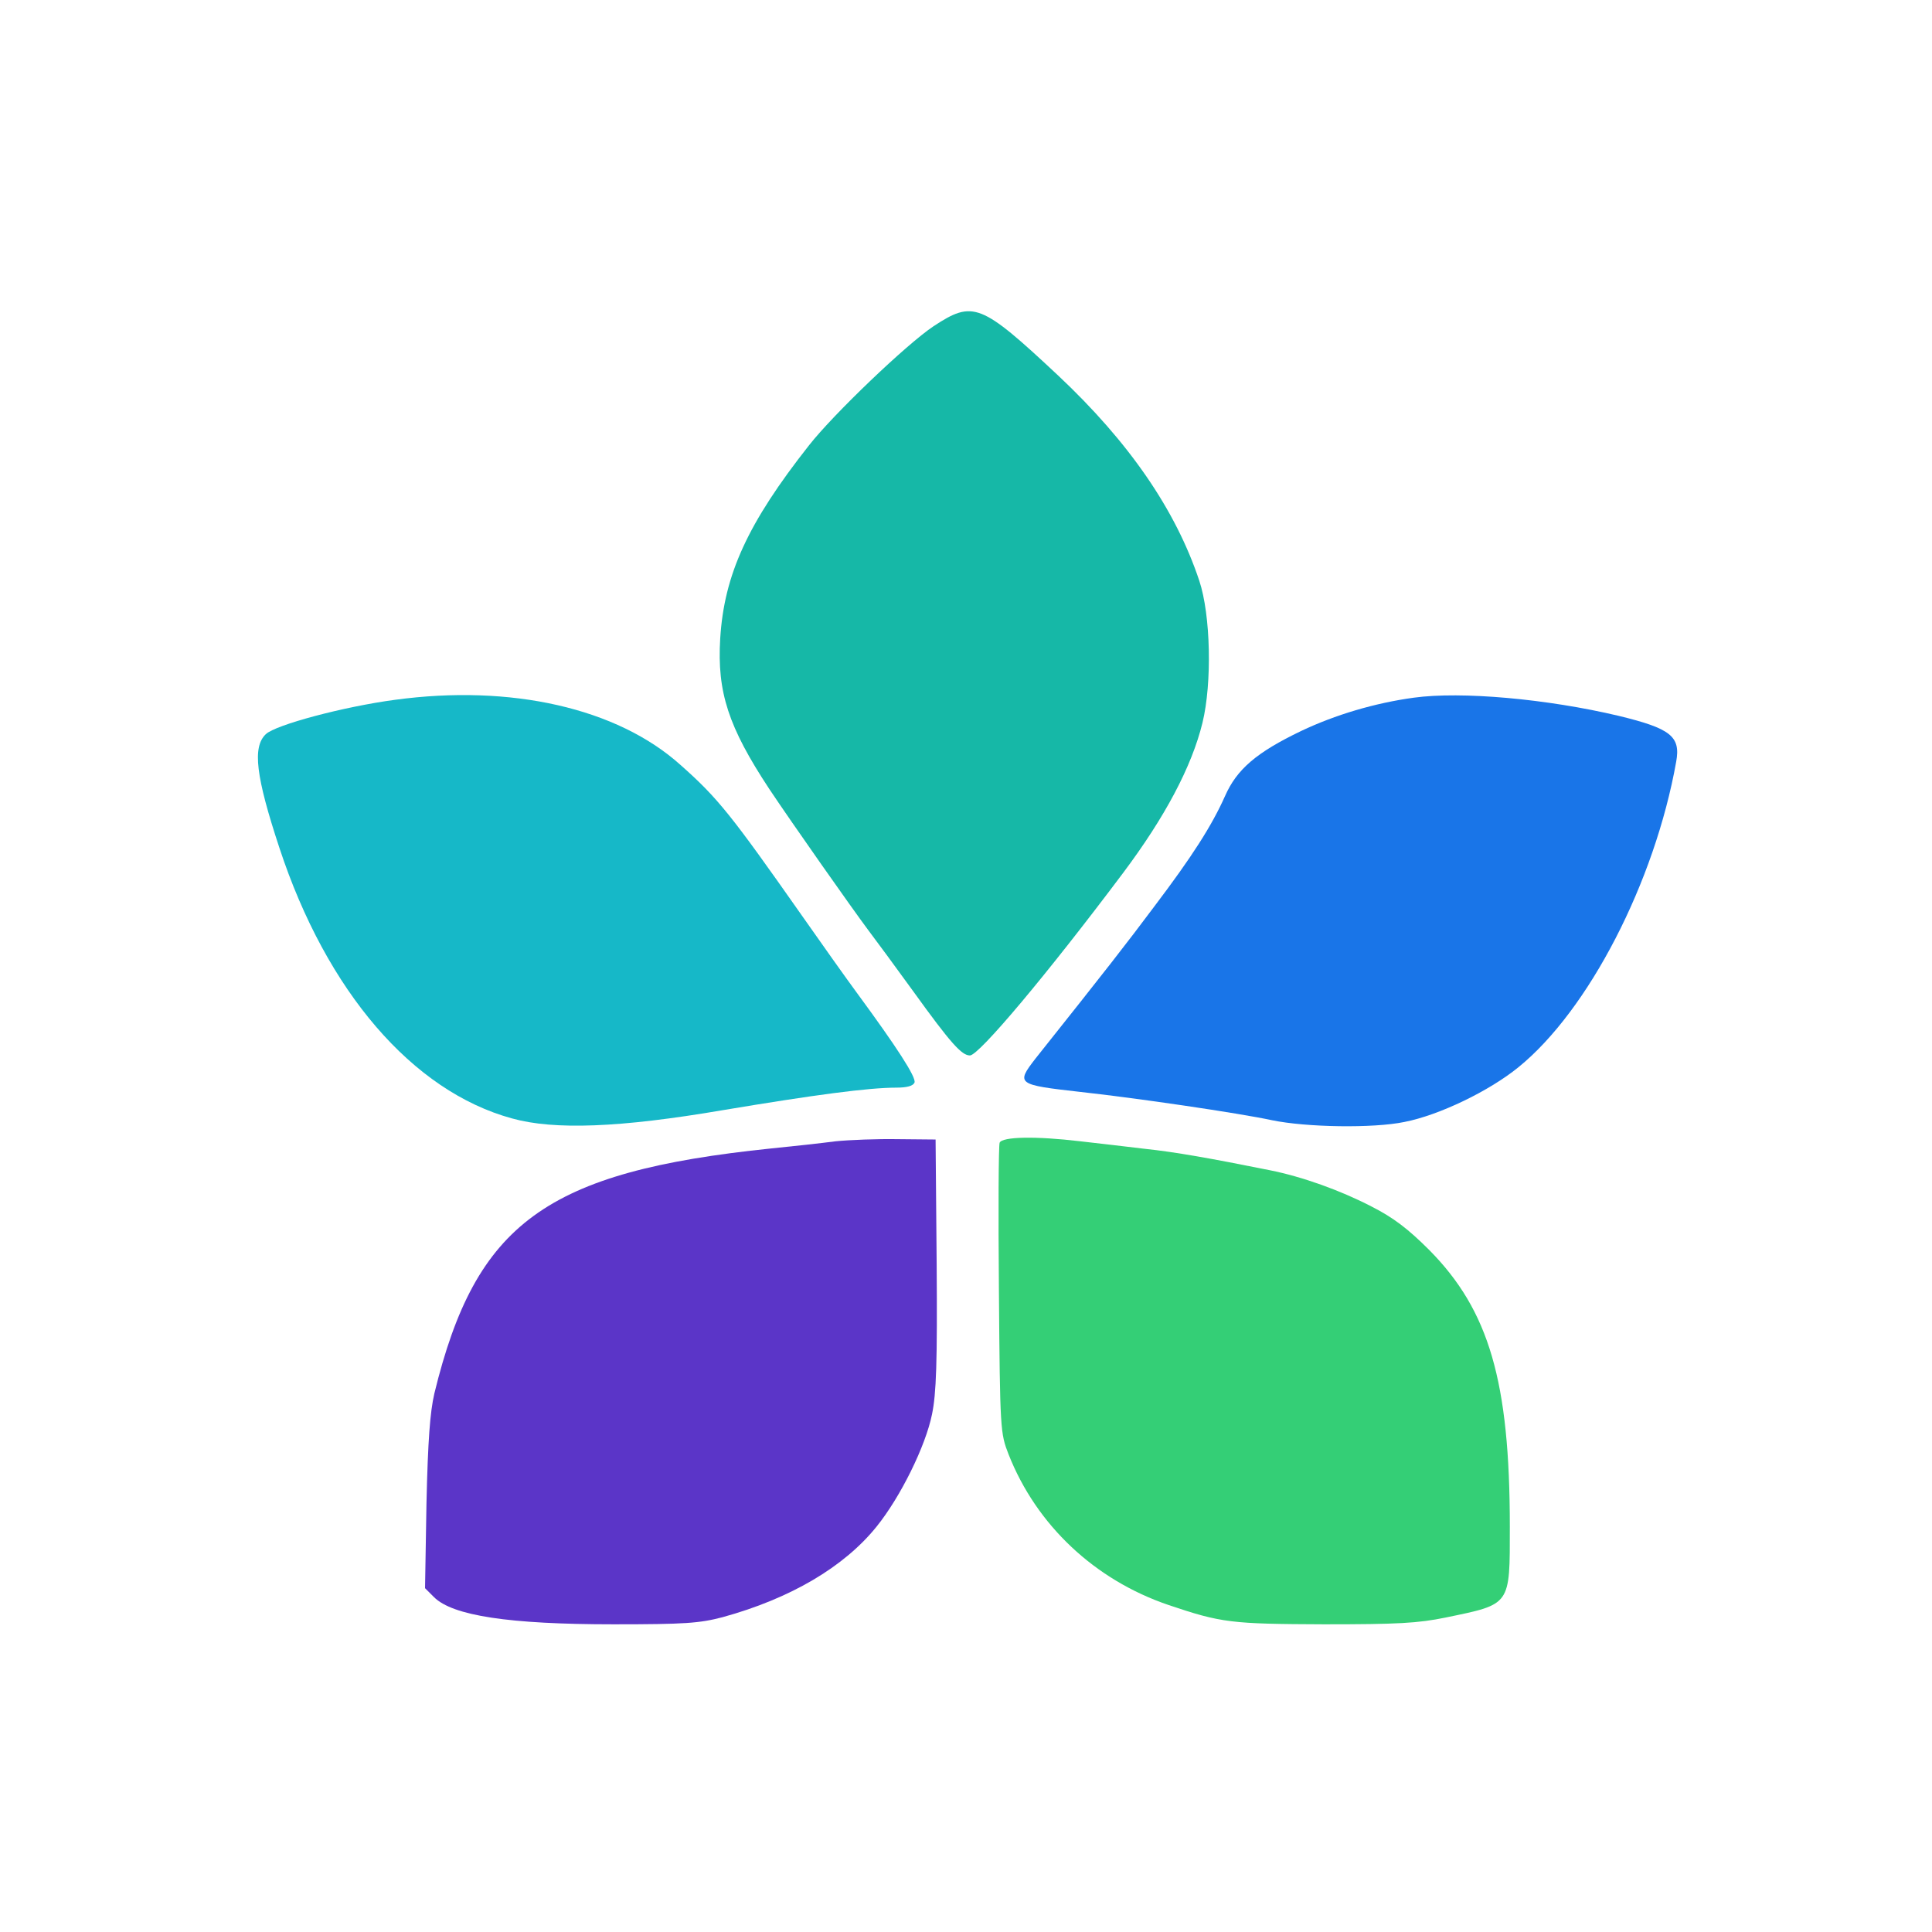
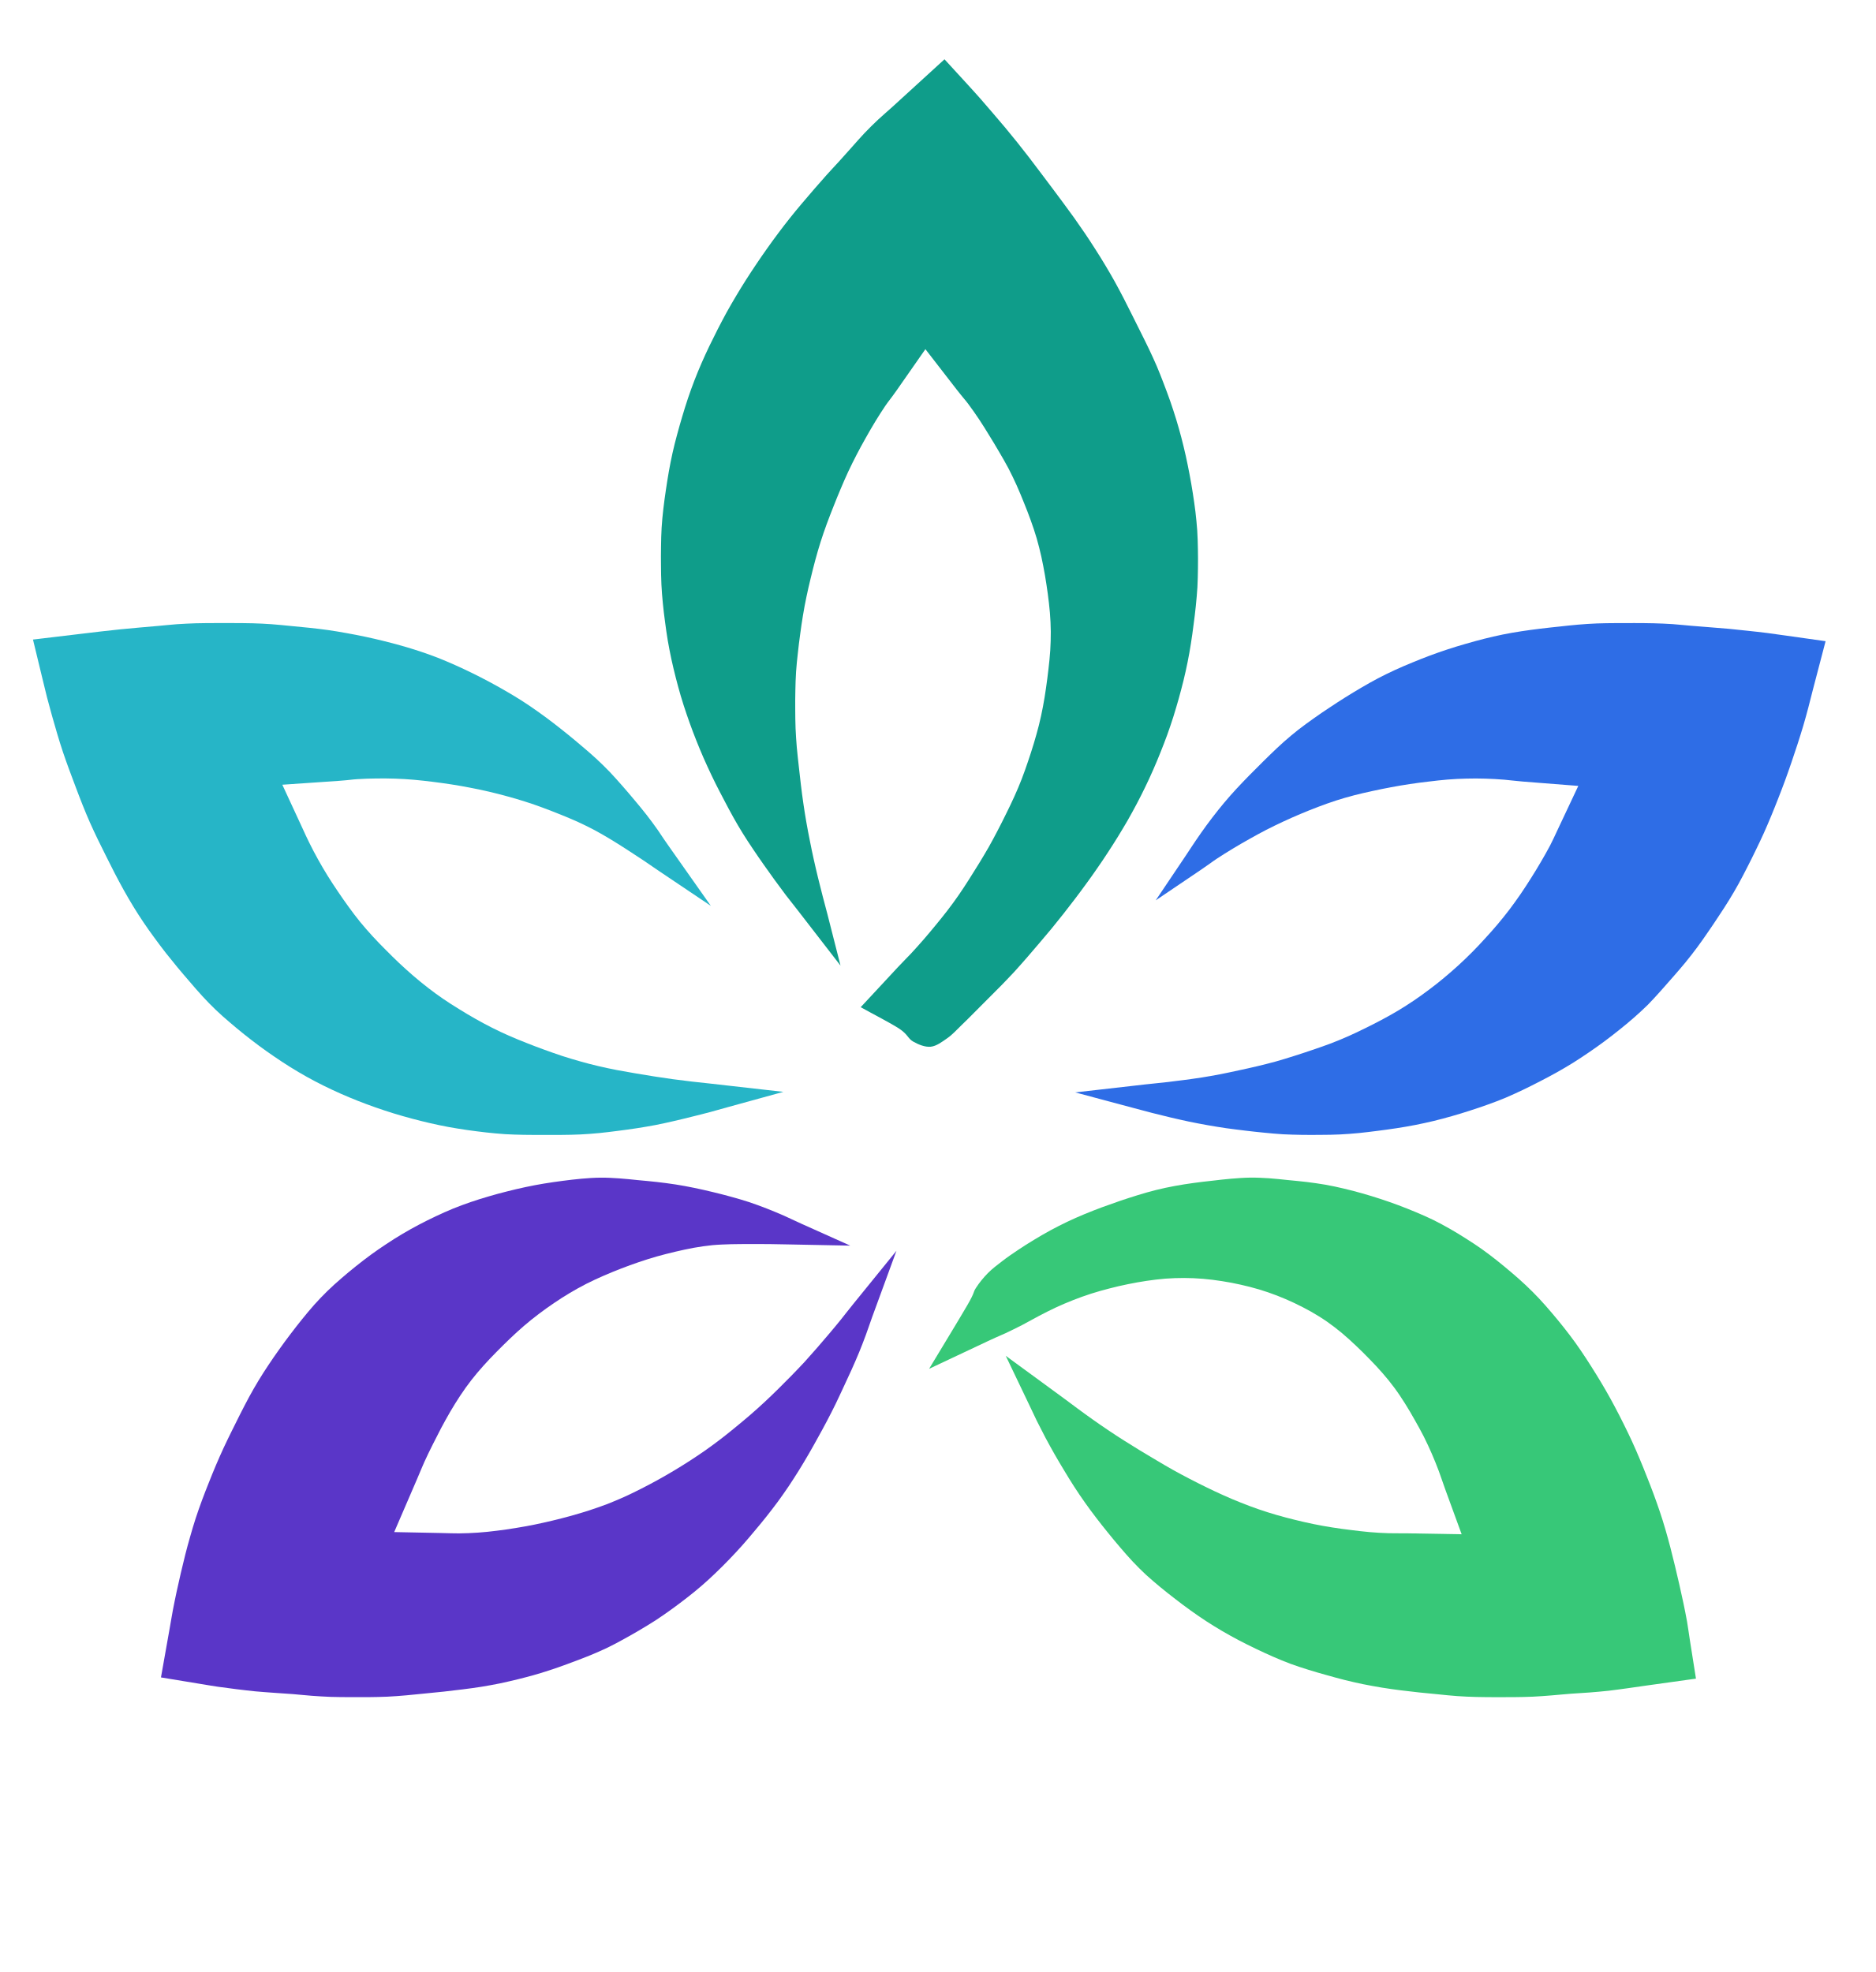
- <svg xmlns="http://www.w3.org/2000/svg" viewBox="242 110 540 540" width="1024" height="1024" role="img" aria-label="Baslm">
-   <g transform="translate(0,1024) scale(0.1,-0.1)" stroke="none">
-     <path fill="#16B8A7" d="M5029 8228 c-75 -50 -280 -246 -348 -333 -171 -217 -237 -361 -248 -540 -9 -150 23 -247 137 -420 64 -96 230 -332 277 -395 19 -25 75 -101 125 -170 106 -147 136 -180 159 -180 25 0 215 226 428 510 117 156 192 297 222 420 27 111 23 301 -9 397 -66 198 -196 387 -395 574 -216 202 -237 210 -348 137z" />
-     <path fill="#5B35C8" d="M4755 5950 c-38 -5 -119 -14 -180 -20 -629 -65 -825 -208 -941 -685 -12 -52 -18 -131 -22 -307 l-4 -237 25 -25 c52 -52 210 -76 502 -76 200 0 240 3 305 20 189 52 339 140 430 253 67 83 137 225 155 314 12 58 15 144 13 420 l-3 348 -105 1 c-58 1 -136 -2 -175 -6z" />
-     <path fill="#34CF76" d="M5214 5946 c-3 -8 -4 -193 -2 -413 3 -391 4 -399 27 -458 78 -198 241 -351 447 -421 148 -50 175 -53 435 -54 206 0 262 3 340 19 183 38 179 32 179 254 0 406 -58 604 -225 773 -60 60 -101 91 -162 122 -87 45 -193 83 -283 101 -169 34 -265 51 -350 60 -52 6 -133 16 -180 21 -126 15 -219 13 -226 -4z" />
-     <path fill="#16B8C8" d="M3524 7184 c-143 -19 -334 -70 -361 -96 -38 -36 -28 -118 38 -318 132 -401 372 -680 650 -756 118 -33 302 -26 589 23 257 43 408 63 485 63 31 0 47 5 51 14 6 14 -50 100 -161 251 -28 38 -97 135 -153 215 -198 282 -235 329 -340 422 -177 159 -474 226 -798 182z" />
-     <path fill="#1975E8" d="M6372 7190 c-110 -15 -220 -48 -315 -93 -125 -60 -180 -107 -213 -182 -37 -83 -92 -169 -198 -309 -77 -103 -133 -175 -332 -425 -55 -71 -51 -73 126 -93 156 -17 442 -59 535 -79 96 -20 283 -23 370 -5 98 19 238 87 319 153 196 159 381 517 441 854 13 71 -16 93 -160 128 -202 48 -441 69 -573 51z" />
-   </g>
+ <svg xmlns="http://www.w3.org/2000/svg" viewBox="0 0 447 470" width="447" height="470">
+   <path d="M 205.11,240.05 C 208.05,236.88 211.94,232.68 213.93,230.56 C 215.92,228.43 216.04,228.41 217.06,227.31 C 218.08,226.21 219.08,225.09 220.07,223.96 C 221.05,222.83 222.02,221.67 222.97,220.51 C 223.92,219.35 224.87,218.19 225.78,217.00 C 226.70,215.80 227.59,214.59 228.44,213.36 C 229.30,212.13 230.11,210.86 230.92,209.60 C 231.73,208.33 232.53,207.06 233.31,205.78 C 234.09,204.49 234.87,203.21 235.61,201.91 C 236.35,200.60 237.06,199.27 237.75,197.94 C 238.45,196.61 239.12,195.27 239.78,193.92 C 240.44,192.57 241.11,191.22 241.72,189.85 C 242.34,188.48 242.93,187.10 243.47,185.70 C 244.01,184.30 244.51,182.88 244.99,181.46 C 245.47,180.04 245.94,178.61 246.37,177.17 C 246.80,175.73 247.21,174.29 247.58,172.83 C 247.94,171.38 248.26,169.91 248.54,168.43 C 248.82,166.96 249.06,165.47 249.27,163.99 C 249.49,162.50 249.68,161.01 249.85,159.52 C 250.02,158.03 250.19,156.53 250.28,155.03 C 250.37,153.54 250.42,152.03 250.41,150.53 C 250.40,149.03 250.32,147.53 250.20,146.03 C 250.08,144.54 249.89,143.05 249.70,141.56 C 249.50,140.07 249.27,138.58 249.02,137.10 C 248.76,135.62 248.48,134.15 248.16,132.68 C 247.83,131.22 247.47,129.76 247.05,128.31 C 246.63,126.87 246.15,125.45 245.64,124.04 C 245.14,122.62 244.58,121.23 244.02,119.83 C 243.46,118.44 242.90,117.05 242.28,115.68 C 241.66,114.31 241.01,112.95 240.32,111.62 C 239.62,110.30 238.86,109.00 238.10,107.70 C 237.35,106.40 236.57,105.12 235.78,103.84 C 235.00,102.56 234.21,101.28 233.38,100.03 C 232.54,98.78 231.69,97.54 230.79,96.34 C 229.89,95.14 229.68,95.02 227.97,92.83 C 226.26,90.64 223.01,86.42 220.53,83.22 C 218.24,86.51 215.23,90.84 213.64,93.09 C 212.05,95.34 211.83,95.48 210.98,96.72 C 210.14,97.96 209.34,99.23 208.55,100.52 C 207.77,101.80 207.03,103.10 206.29,104.41 C 205.55,105.72 204.83,107.03 204.14,108.37 C 203.45,109.70 202.78,111.05 202.14,112.41 C 201.51,113.77 200.91,115.15 200.33,116.53 C 199.74,117.91 199.18,119.31 198.63,120.70 C 198.08,122.10 197.52,123.50 197.01,124.91 C 196.50,126.32 196.00,127.74 195.55,129.17 C 195.09,130.60 194.69,132.05 194.29,133.49 C 193.90,134.94 193.53,136.40 193.18,137.86 C 192.83,139.32 192.48,140.78 192.18,142.25 C 191.87,143.72 191.59,145.20 191.35,146.68 C 191.10,148.16 190.89,149.65 190.69,151.14 C 190.48,152.62 190.30,154.11 190.14,155.61 C 189.97,157.10 189.81,158.59 189.71,160.09 C 189.61,161.59 189.57,163.09 189.54,164.59 C 189.50,166.09 189.50,167.60 189.51,169.10 C 189.52,170.60 189.53,172.10 189.59,173.60 C 189.65,175.10 189.76,176.60 189.88,178.10 C 190.01,179.59 190.19,181.09 190.35,182.58 C 190.51,184.07 190.67,185.56 190.86,187.06 C 191.04,188.55 191.23,190.04 191.45,191.52 C 191.67,193.01 191.90,194.49 192.16,195.97 C 192.42,197.45 192.70,198.92 193.00,200.40 C 193.29,201.87 193.59,203.34 193.92,204.81 C 194.24,206.27 194.59,207.73 194.94,209.19 C 195.29,210.65 195.66,212.11 196.04,213.56 C 196.41,215.02 196.48,215.16 197.19,217.92 C 197.90,220.68 199.26,226.07 200.30,230.14 C 196.90,225.74 192.26,219.74 190.10,216.95 C 187.93,214.16 188.23,214.59 187.32,213.40 C 186.41,212.20 185.53,210.99 184.64,209.78 C 183.76,208.56 182.89,207.34 182.02,206.11 C 181.16,204.88 180.30,203.65 179.47,202.40 C 178.63,201.15 177.80,199.90 177.01,198.62 C 176.22,197.35 175.46,196.05 174.73,194.74 C 173.99,193.43 173.30,192.10 172.60,190.77 C 171.90,189.44 171.20,188.11 170.53,186.77 C 169.87,185.42 169.21,184.07 168.59,182.70 C 167.96,181.34 167.36,179.96 166.78,178.57 C 166.21,177.19 165.65,175.79 165.12,174.39 C 164.59,172.98 164.08,171.57 163.60,170.15 C 163.11,168.73 162.66,167.30 162.23,165.86 C 161.81,164.42 161.41,162.97 161.04,161.51 C 160.67,160.06 160.32,158.59 160.00,157.13 C 159.69,155.66 159.40,154.18 159.14,152.70 C 158.89,151.23 158.69,149.74 158.49,148.25 C 158.29,146.76 158.10,145.27 157.96,143.77 C 157.81,142.28 157.69,140.78 157.62,139.28 C 157.55,137.78 157.53,136.28 157.52,134.78 C 157.50,133.28 157.50,131.77 157.53,130.27 C 157.55,128.77 157.58,127.27 157.67,125.77 C 157.76,124.27 157.91,122.78 158.08,121.29 C 158.25,119.79 158.46,118.31 158.68,116.82 C 158.90,115.33 159.13,113.85 159.39,112.37 C 159.66,110.89 159.94,109.42 160.27,107.95 C 160.59,106.49 160.97,105.03 161.36,103.58 C 161.75,102.13 162.16,100.69 162.59,99.25 C 163.02,97.81 163.46,96.37 163.94,94.95 C 164.42,93.53 164.93,92.11 165.47,90.71 C 166.01,89.31 166.58,87.92 167.18,86.55 C 167.78,85.17 168.41,83.81 169.06,82.45 C 169.71,81.10 170.38,79.75 171.06,78.42 C 171.75,77.08 172.45,75.75 173.17,74.43 C 173.90,73.12 174.65,71.82 175.42,70.53 C 176.18,69.24 176.98,67.96 177.78,66.69 C 178.59,65.43 179.41,64.17 180.25,62.93 C 181.09,61.68 181.94,60.44 182.81,59.22 C 183.68,57.99 184.56,56.78 185.46,55.58 C 186.36,54.38 187.27,53.18 188.21,52.01 C 189.14,50.83 190.10,49.68 191.07,48.53 C 192.03,47.38 193.01,46.24 194.00,45.10 C 194.98,43.97 195.97,42.83 196.97,41.72 C 197.97,40.60 199.01,39.51 200.02,38.40 C 201.02,37.29 202.02,36.16 203.02,35.05 C 204.03,33.93 205.00,32.78 206.04,31.70 C 207.08,30.61 208.15,29.56 209.24,28.53 C 210.34,27.50 211.49,26.54 212.60,25.53 C 213.72,24.52 213.85,24.39 215.93,22.49 C 218.01,20.59 222.03,16.92 225.08,14.13 C 226.94,16.16 229.23,18.66 230.67,20.23 C 232.10,21.81 232.70,22.45 233.69,23.58 C 234.68,24.70 235.65,25.85 236.63,26.99 C 237.60,28.13 238.59,29.27 239.55,30.42 C 240.51,31.57 241.46,32.74 242.40,33.91 C 243.34,35.08 244.26,36.27 245.18,37.45 C 246.10,38.64 247.00,39.84 247.90,41.04 C 248.81,42.24 249.71,43.44 250.61,44.64 C 251.51,45.85 252.41,47.05 253.30,48.25 C 254.20,49.46 255.09,50.67 255.96,51.89 C 256.83,53.12 257.69,54.35 258.53,55.59 C 259.37,56.84 260.20,58.09 261.00,59.36 C 261.81,60.62 262.61,61.90 263.38,63.19 C 264.15,64.48 264.91,65.77 265.64,67.09 C 266.37,68.40 267.06,69.73 267.76,71.06 C 268.45,72.39 269.11,73.74 269.79,75.08 C 270.46,76.42 271.14,77.77 271.80,79.11 C 272.47,80.46 273.15,81.80 273.79,83.15 C 274.43,84.51 275.07,85.87 275.66,87.25 C 276.25,88.63 276.79,90.03 277.33,91.44 C 277.87,92.84 278.39,94.25 278.89,95.66 C 279.38,97.08 279.85,98.51 280.29,99.94 C 280.73,101.38 281.14,102.83 281.52,104.28 C 281.90,105.73 282.25,107.19 282.58,108.66 C 282.90,110.12 283.20,111.60 283.48,113.07 C 283.76,114.55 284.02,116.03 284.25,117.51 C 284.48,118.99 284.70,120.48 284.88,121.97 C 285.05,123.46 285.21,124.96 285.31,126.46 C 285.41,127.95 285.44,129.46 285.47,130.96 C 285.50,132.46 285.50,133.96 285.48,135.46 C 285.46,136.96 285.43,138.47 285.35,139.97 C 285.26,141.46 285.12,142.96 284.97,144.45 C 284.82,145.95 284.63,147.44 284.43,148.93 C 284.24,150.42 284.04,151.91 283.80,153.39 C 283.57,154.87 283.31,156.35 283.01,157.82 C 282.72,159.30 282.38,160.76 282.03,162.22 C 281.67,163.68 281.28,165.13 280.88,166.58 C 280.47,168.02 280.05,169.46 279.60,170.89 C 279.14,172.33 278.66,173.75 278.15,175.16 C 277.64,176.57 277.09,177.97 276.53,179.37 C 275.97,180.76 275.40,182.15 274.79,183.52 C 274.19,184.89 273.56,186.26 272.90,187.61 C 272.25,188.96 271.57,190.30 270.87,191.63 C 270.17,192.96 269.44,194.27 268.70,195.58 C 267.95,196.88 267.17,198.16 266.39,199.44 C 265.60,200.72 264.79,201.99 263.97,203.24 C 263.15,204.50 262.31,205.75 261.45,206.98 C 260.60,208.22 259.73,209.44 258.84,210.65 C 257.96,211.87 257.06,213.07 256.15,214.27 C 255.24,215.46 254.33,216.65 253.40,217.83 C 252.47,219.01 251.53,220.18 250.58,221.34 C 249.62,222.50 248.65,223.65 247.67,224.79 C 246.70,225.93 245.72,227.08 244.74,228.21 C 243.75,229.34 242.76,230.47 241.75,231.58 C 240.73,232.68 239.68,233.76 238.64,234.84 C 237.59,235.91 236.52,236.97 235.46,238.03 C 234.40,239.10 233.34,240.16 232.28,241.22 C 231.22,242.28 230.17,243.36 229.08,244.39 C 228.00,245.43 226.97,246.59 225.76,247.43 C 224.54,248.28 223.16,249.34 221.80,249.47 C 220.44,249.61 218.84,248.95 217.59,248.23 C 216.34,247.51 216.37,246.54 214.29,245.17 C 212.21,243.81 208.17,241.76 205.11,240.05 Z" fill="#0F9D8A" fill-rule="evenodd" />
+   <path d="M 7.86,152.43 C 11.83,151.95 17.03,151.33 19.76,151.01 C 22.49,150.68 22.74,150.65 24.23,150.48 C 25.72,150.31 27.22,150.14 28.71,149.99 C 30.21,149.84 31.70,149.70 33.20,149.57 C 34.69,149.43 36.19,149.31 37.68,149.18 C 39.18,149.05 40.67,148.88 42.17,148.77 C 43.67,148.67 45.17,148.60 46.67,148.55 C 48.17,148.51 49.67,148.51 51.17,148.50 C 52.67,148.50 54.18,148.50 55.68,148.50 C 57.18,148.51 58.68,148.51 60.18,148.55 C 61.68,148.59 63.18,148.66 64.68,148.77 C 66.18,148.87 67.67,149.04 69.17,149.18 C 70.66,149.33 72.16,149.46 73.65,149.62 C 75.14,149.78 76.63,149.95 78.12,150.16 C 79.61,150.37 81.09,150.62 82.57,150.89 C 84.04,151.15 85.52,151.44 86.99,151.75 C 88.45,152.06 89.92,152.40 91.38,152.76 C 92.83,153.12 94.29,153.50 95.73,153.91 C 97.17,154.32 98.61,154.76 100.04,155.23 C 101.46,155.70 102.88,156.21 104.28,156.75 C 105.67,157.30 107.05,157.89 108.43,158.50 C 109.80,159.11 111.16,159.75 112.51,160.41 C 113.85,161.07 115.19,161.75 116.52,162.46 C 117.84,163.17 119.16,163.90 120.45,164.65 C 121.75,165.40 123.04,166.17 124.31,166.98 C 125.57,167.79 126.82,168.63 128.04,169.50 C 129.27,170.36 130.47,171.26 131.67,172.17 C 132.86,173.08 134.04,174.02 135.21,174.96 C 136.37,175.90 137.53,176.86 138.67,177.84 C 139.82,178.81 140.96,179.78 142.06,180.80 C 143.16,181.82 144.24,182.87 145.28,183.95 C 146.32,185.04 147.31,186.17 148.30,187.29 C 149.29,188.42 150.27,189.56 151.23,190.72 C 152.19,191.87 153.16,193.02 154.08,194.21 C 155.00,195.39 155.89,196.60 156.76,197.83 C 157.62,199.05 157.18,198.54 159.29,201.55 C 161.40,204.56 166.03,211.12 169.40,215.90 C 165.26,213.12 159.68,209.37 156.99,207.56 C 154.30,205.74 154.51,205.86 153.27,205.02 C 152.02,204.19 150.77,203.36 149.50,202.55 C 148.24,201.73 146.97,200.93 145.69,200.15 C 144.40,199.38 143.11,198.61 141.78,197.90 C 140.46,197.20 139.11,196.53 137.75,195.91 C 136.38,195.28 134.99,194.72 133.60,194.15 C 132.21,193.59 130.81,193.04 129.40,192.52 C 127.99,192.00 126.57,191.50 125.14,191.05 C 123.71,190.59 122.27,190.17 120.82,189.78 C 119.37,189.38 117.92,189.01 116.46,188.67 C 114.99,188.33 113.52,188.03 112.05,187.74 C 110.58,187.45 109.10,187.19 107.61,186.96 C 106.13,186.73 104.64,186.53 103.15,186.34 C 101.66,186.16 100.17,185.98 98.67,185.85 C 97.18,185.72 95.68,185.63 94.18,185.58 C 92.68,185.53 91.18,185.52 89.67,185.54 C 88.17,185.56 86.67,185.60 85.17,185.70 C 83.68,185.79 83.67,185.89 80.69,186.11 C 77.71,186.33 71.75,186.72 67.28,187.03 C 68.78,190.27 70.71,194.45 71.78,196.75 C 72.84,199.05 73.02,199.48 73.69,200.82 C 74.35,202.17 75.05,203.50 75.78,204.81 C 76.51,206.13 77.27,207.42 78.06,208.70 C 78.85,209.97 79.68,211.23 80.52,212.47 C 81.36,213.72 82.21,214.95 83.10,216.16 C 83.98,217.38 84.89,218.58 85.83,219.74 C 86.78,220.90 87.78,222.03 88.79,223.14 C 89.80,224.25 90.86,225.32 91.91,226.38 C 92.97,227.45 94.04,228.51 95.13,229.54 C 96.23,230.56 97.34,231.58 98.47,232.55 C 99.61,233.53 100.78,234.48 101.96,235.40 C 103.15,236.32 104.36,237.21 105.60,238.06 C 106.84,238.91 108.11,239.71 109.39,240.50 C 110.66,241.29 111.95,242.06 113.26,242.80 C 114.57,243.54 115.89,244.26 117.23,244.93 C 118.57,245.61 119.93,246.25 121.30,246.85 C 122.67,247.46 124.07,248.02 125.46,248.57 C 126.86,249.13 128.26,249.66 129.67,250.17 C 131.09,250.68 132.50,251.19 133.93,251.66 C 135.35,252.12 136.79,252.55 138.24,252.96 C 139.68,253.37 141.14,253.75 142.60,254.09 C 144.06,254.44 145.53,254.74 147.00,255.03 C 148.48,255.31 149.96,255.56 151.44,255.82 C 152.92,256.07 154.40,256.32 155.88,256.55 C 157.37,256.78 158.85,257.00 160.34,257.21 C 161.83,257.41 163.32,257.60 164.81,257.77 C 166.30,257.95 165.64,257.85 169.29,258.26 C 172.93,258.67 180.88,259.57 186.68,260.23 C 182.34,261.42 176.56,263.01 173.67,263.81 C 170.78,264.61 170.78,264.63 169.33,265.02 C 167.88,265.41 166.42,265.77 164.97,266.13 C 163.51,266.49 162.05,266.86 160.59,267.19 C 159.13,267.53 157.66,267.85 156.19,268.14 C 154.71,268.42 153.23,268.67 151.75,268.90 C 150.26,269.13 148.78,269.33 147.29,269.52 C 145.80,269.71 144.31,269.90 142.81,270.05 C 141.32,270.19 139.82,270.31 138.32,270.38 C 136.82,270.46 135.32,270.47 133.82,270.49 C 132.32,270.51 130.81,270.50 129.31,270.50 C 127.81,270.49 126.31,270.50 124.81,270.47 C 123.31,270.44 121.81,270.40 120.31,270.31 C 118.81,270.21 117.32,270.06 115.82,269.90 C 114.33,269.73 112.84,269.54 111.35,269.33 C 109.87,269.11 108.38,268.88 106.91,268.61 C 105.43,268.34 103.96,268.02 102.50,267.69 C 101.04,267.35 99.58,266.99 98.13,266.60 C 96.68,266.21 95.23,265.80 93.80,265.36 C 92.36,264.92 90.94,264.44 89.52,263.95 C 88.10,263.45 86.70,262.93 85.30,262.38 C 83.90,261.82 82.51,261.25 81.14,260.64 C 79.77,260.03 78.41,259.40 77.07,258.73 C 75.72,258.06 74.39,257.36 73.08,256.63 C 71.77,255.90 70.48,255.13 69.20,254.34 C 67.93,253.55 66.67,252.72 65.43,251.87 C 64.19,251.03 62.97,250.16 61.76,249.27 C 60.55,248.37 59.36,247.45 58.19,246.52 C 57.02,245.58 55.86,244.62 54.72,243.64 C 53.58,242.67 52.45,241.68 51.37,240.64 C 50.28,239.60 49.24,238.52 48.22,237.41 C 47.20,236.31 46.23,235.17 45.25,234.03 C 44.27,232.89 43.29,231.76 42.33,230.60 C 41.37,229.44 40.43,228.28 39.50,227.10 C 38.58,225.91 37.67,224.71 36.79,223.50 C 35.90,222.29 35.03,221.07 34.19,219.82 C 33.35,218.58 32.54,217.31 31.76,216.03 C 30.98,214.75 30.22,213.45 29.49,212.14 C 28.76,210.83 28.06,209.50 27.36,208.17 C 26.67,206.84 26.00,205.49 25.33,204.15 C 24.66,202.81 23.98,201.46 23.33,200.11 C 22.68,198.76 22.04,197.40 21.43,196.03 C 20.82,194.65 20.25,193.27 19.69,191.87 C 19.13,190.48 18.60,189.07 18.07,187.67 C 17.54,186.27 17.01,184.86 16.49,183.45 C 15.98,182.04 15.46,180.63 14.99,179.21 C 14.51,177.78 14.07,176.35 13.64,174.91 C 13.21,173.47 12.80,172.03 12.39,170.58 C 11.99,169.13 11.59,167.69 11.21,166.23 C 10.84,164.78 10.70,164.16 10.14,161.86 C 9.58,159.56 8.62,155.57 7.86,152.43 Z" fill="#26B5C7" fill-rule="evenodd" />
+   <path d="M 256.23,260.36 C 261.79,259.73 269.37,258.86 272.90,258.46 C 276.43,258.07 275.90,258.16 277.39,257.99 C 278.89,257.82 280.39,257.64 281.88,257.44 C 283.37,257.24 284.87,257.05 286.35,256.81 C 287.84,256.58 289.32,256.31 290.80,256.03 C 292.28,255.74 293.75,255.42 295.23,255.10 C 296.70,254.78 298.17,254.47 299.64,254.11 C 301.10,253.76 302.56,253.40 304.01,253.00 C 305.46,252.59 306.90,252.15 308.34,251.69 C 309.77,251.24 311.20,250.77 312.63,250.28 C 314.05,249.79 315.48,249.31 316.89,248.78 C 318.30,248.24 319.70,247.68 321.07,247.07 C 322.45,246.47 323.81,245.81 325.16,245.15 C 326.51,244.49 327.86,243.81 329.19,243.10 C 330.52,242.39 331.84,241.66 333.13,240.89 C 334.42,240.12 335.69,239.30 336.94,238.46 C 338.18,237.62 339.41,236.74 340.61,235.83 C 341.82,234.93 343.00,233.99 344.15,233.03 C 345.31,232.06 346.45,231.07 347.56,230.06 C 348.67,229.04 349.76,228.00 350.82,226.93 C 351.88,225.87 352.91,224.76 353.92,223.65 C 354.94,222.54 355.95,221.42 356.92,220.26 C 357.88,219.11 358.83,217.94 359.74,216.74 C 360.65,215.54 361.52,214.31 362.38,213.07 C 363.23,211.83 364.05,210.56 364.85,209.29 C 365.66,208.02 366.44,206.73 367.20,205.43 C 367.96,204.13 368.71,202.82 369.41,201.49 C 370.10,200.15 370.24,199.78 371.36,197.41 C 372.48,195.05 374.53,190.68 376.12,187.31 C 371.74,186.96 365.92,186.52 362.98,186.28 C 360.04,186.03 359.98,185.95 358.48,185.83 C 356.98,185.71 355.48,185.62 353.97,185.58 C 352.47,185.53 350.96,185.53 349.45,185.57 C 347.95,185.60 346.44,185.68 344.94,185.80 C 343.44,185.92 341.95,186.10 340.45,186.28 C 338.95,186.45 337.46,186.64 335.97,186.87 C 334.48,187.09 333.00,187.35 331.52,187.62 C 330.04,187.90 328.56,188.20 327.09,188.52 C 325.62,188.84 324.15,189.17 322.69,189.55 C 321.23,189.93 319.78,190.35 318.35,190.81 C 316.92,191.27 315.50,191.79 314.09,192.32 C 312.68,192.85 311.29,193.42 309.90,194.00 C 308.51,194.59 307.13,195.19 305.77,195.83 C 304.40,196.46 303.05,197.13 301.71,197.81 C 300.37,198.50 299.05,199.23 297.74,199.97 C 296.42,200.70 295.12,201.46 293.83,202.24 C 292.54,203.02 291.26,203.81 290.01,204.64 C 288.75,205.47 288.74,205.57 286.30,207.23 C 283.87,208.89 279.04,212.14 275.41,214.59 C 277.75,211.11 280.85,206.50 282.44,204.13 C 284.03,201.76 284.09,201.61 284.94,200.37 C 285.79,199.12 286.65,197.88 287.54,196.67 C 288.43,195.46 289.35,194.26 290.29,193.08 C 291.23,191.91 292.19,190.75 293.19,189.62 C 294.18,188.49 295.22,187.39 296.26,186.30 C 297.29,185.21 298.36,184.15 299.43,183.08 C 300.49,182.02 301.55,180.95 302.64,179.90 C 303.72,178.86 304.81,177.81 305.93,176.82 C 307.06,175.82 308.22,174.85 309.40,173.92 C 310.59,172.99 311.81,172.11 313.04,171.24 C 314.26,170.36 315.51,169.52 316.77,168.69 C 318.02,167.85 319.28,167.03 320.56,166.23 C 321.84,165.43 323.12,164.65 324.42,163.89 C 325.72,163.13 327.03,162.38 328.36,161.68 C 329.70,160.98 331.05,160.32 332.42,159.69 C 333.79,159.06 335.17,158.47 336.57,157.90 C 337.96,157.32 339.36,156.77 340.77,156.24 C 342.18,155.72 343.60,155.21 345.03,154.75 C 346.46,154.28 347.91,153.84 349.35,153.43 C 350.80,153.01 352.25,152.61 353.71,152.24 C 355.17,151.88 356.64,151.53 358.12,151.23 C 359.59,150.93 361.08,150.68 362.57,150.45 C 364.06,150.22 365.55,150.02 367.04,149.84 C 368.54,149.65 370.04,149.50 371.53,149.34 C 373.03,149.18 374.53,149.00 376.03,148.88 C 377.53,148.75 379.03,148.65 380.54,148.59 C 382.04,148.53 383.55,148.52 385.05,148.51 C 386.56,148.50 388.07,148.50 389.57,148.50 C 391.08,148.51 392.59,148.51 394.09,148.55 C 395.60,148.59 397.10,148.65 398.60,148.75 C 400.11,148.86 401.60,149.03 403.10,149.15 C 404.61,149.28 406.11,149.39 407.61,149.51 C 409.11,149.63 410.61,149.74 412.11,149.88 C 413.61,150.02 415.11,150.19 416.61,150.35 C 418.10,150.51 419.60,150.67 421.09,150.86 C 422.59,151.05 423.24,151.16 425.57,151.48 C 427.90,151.81 431.89,152.38 435.05,152.82 C 434.04,156.67 432.72,161.71 432.03,164.36 C 431.34,167.02 431.30,167.29 430.91,168.74 C 430.52,170.20 430.13,171.65 429.70,173.09 C 429.27,174.54 428.81,175.97 428.35,177.41 C 427.89,178.84 427.41,180.27 426.92,181.69 C 426.43,183.12 425.94,184.54 425.42,185.95 C 424.90,187.37 424.36,188.77 423.81,190.18 C 423.26,191.58 422.71,192.98 422.13,194.37 C 421.55,195.76 420.97,197.15 420.35,198.52 C 419.73,199.90 419.08,201.25 418.42,202.61 C 417.77,203.96 417.10,205.31 416.41,206.65 C 415.72,207.99 415.04,209.34 414.31,210.65 C 413.58,211.97 412.82,213.27 412.03,214.55 C 411.24,215.84 410.41,217.10 409.58,218.35 C 408.76,219.61 407.92,220.86 407.06,222.10 C 406.21,223.34 405.35,224.58 404.45,225.79 C 403.55,227.00 402.63,228.19 401.68,229.35 C 400.72,230.52 399.73,231.65 398.74,232.79 C 397.75,233.92 396.76,235.06 395.75,236.18 C 394.74,237.30 393.74,238.42 392.68,239.49 C 391.61,240.55 390.49,241.56 389.36,242.56 C 388.23,243.55 387.07,244.51 385.89,245.45 C 384.72,246.39 383.53,247.31 382.32,248.21 C 381.11,249.11 379.88,249.98 378.63,250.83 C 377.39,251.68 376.13,252.51 374.86,253.31 C 373.58,254.10 372.28,254.87 370.97,255.60 C 369.65,256.34 368.32,257.04 366.98,257.73 C 365.64,258.42 364.30,259.10 362.94,259.75 C 361.58,260.39 360.21,261.03 358.82,261.62 C 357.44,262.20 356.03,262.73 354.61,263.24 C 353.19,263.76 351.76,264.23 350.33,264.69 C 348.90,265.16 347.46,265.60 346.01,266.01 C 344.56,266.43 343.10,266.81 341.64,267.17 C 340.18,267.52 338.70,267.84 337.23,268.13 C 335.75,268.42 334.26,268.67 332.77,268.90 C 331.29,269.13 329.79,269.33 328.30,269.52 C 326.81,269.71 325.31,269.90 323.81,270.05 C 322.31,270.19 320.81,270.31 319.31,270.38 C 317.80,270.46 316.30,270.47 314.79,270.48 C 313.28,270.50 311.78,270.50 310.27,270.48 C 308.77,270.45 307.26,270.42 305.76,270.34 C 304.25,270.25 302.75,270.11 301.25,269.96 C 299.76,269.82 298.26,269.65 296.76,269.47 C 295.27,269.29 293.77,269.11 292.28,268.90 C 290.79,268.68 289.30,268.44 287.82,268.18 C 286.34,267.92 284.86,267.63 283.38,267.33 C 281.91,267.02 280.44,266.68 278.98,266.34 C 277.51,265.99 276.05,265.63 274.59,265.26 C 273.13,264.88 273.28,264.91 270.22,264.10 C 267.16,263.28 260.89,261.61 256.23,260.36 Z" fill="#2E6DE6" fill-rule="evenodd" />
+   <path d="M 239.68,323.14 C 244.14,326.40 250.23,330.85 253.07,332.94 C 255.90,335.02 255.48,334.74 256.69,335.63 C 257.91,336.52 259.12,337.42 260.35,338.28 C 261.58,339.15 262.82,340.01 264.07,340.85 C 265.31,341.69 266.58,342.51 267.85,343.32 C 269.12,344.12 270.40,344.91 271.68,345.70 C 272.97,346.48 274.26,347.26 275.56,348.02 C 276.85,348.79 278.15,349.56 279.46,350.29 C 280.77,351.02 282.10,351.74 283.44,352.43 C 284.77,353.13 286.12,353.80 287.47,354.46 C 288.82,355.12 290.18,355.77 291.56,356.38 C 292.93,357.00 294.32,357.59 295.72,358.14 C 297.12,358.70 298.52,359.23 299.95,359.72 C 301.37,360.21 302.81,360.66 304.25,361.08 C 305.70,361.50 307.16,361.88 308.62,362.24 C 310.08,362.60 311.55,362.94 313.02,363.24 C 314.50,363.54 315.98,363.81 317.46,364.04 C 318.95,364.28 320.44,364.48 321.94,364.66 C 323.43,364.85 324.93,365.03 326.43,365.16 C 327.93,365.29 329.43,365.38 330.93,365.42 C 332.44,365.47 332.55,365.41 335.45,365.45 C 338.35,365.49 344.03,365.60 348.32,365.67 C 347.01,362.09 345.30,357.43 344.40,354.93 C 343.49,352.43 343.43,352.07 342.90,350.67 C 342.37,349.26 341.81,347.86 341.21,346.48 C 340.61,345.10 339.97,343.73 339.30,342.39 C 338.62,341.05 337.88,339.73 337.14,338.42 C 336.40,337.11 335.65,335.81 334.84,334.53 C 334.04,333.26 333.21,332.00 332.31,330.79 C 331.42,329.58 330.47,328.41 329.48,327.28 C 328.50,326.14 327.46,325.05 326.41,323.97 C 325.36,322.89 324.30,321.82 323.20,320.79 C 322.11,319.76 321.00,318.73 319.85,317.77 C 318.69,316.81 317.50,315.88 316.27,315.02 C 315.03,314.16 313.75,313.37 312.44,312.62 C 311.13,311.88 309.79,311.20 308.43,310.55 C 307.07,309.91 305.68,309.31 304.28,308.77 C 302.88,308.23 301.45,307.74 300.01,307.31 C 298.57,306.88 297.10,306.51 295.63,306.18 C 294.17,305.85 292.68,305.57 291.20,305.34 C 289.71,305.11 288.22,304.91 286.72,304.79 C 285.22,304.66 283.71,304.60 282.21,304.59 C 280.70,304.59 279.19,304.64 277.69,304.75 C 276.20,304.87 274.70,305.06 273.21,305.28 C 271.72,305.50 270.24,305.77 268.77,306.07 C 267.29,306.37 265.82,306.71 264.37,307.09 C 262.91,307.46 261.46,307.87 260.02,308.33 C 258.59,308.79 257.17,309.30 255.77,309.85 C 254.37,310.40 252.98,310.99 251.62,311.62 C 250.25,312.25 248.92,312.95 247.58,313.64 C 246.25,314.34 244.94,315.10 243.61,315.79 C 242.27,316.48 240.92,317.14 239.56,317.78 C 238.19,318.42 238.46,318.22 235.44,319.63 C 232.41,321.04 226.09,324.04 221.41,326.24 C 224.47,321.16 228.71,314.20 230.57,310.99 C 232.43,307.77 231.78,308.20 232.58,306.95 C 233.39,305.69 234.36,304.51 235.41,303.44 C 236.46,302.37 237.68,301.47 238.87,300.55 C 240.06,299.63 241.31,298.78 242.56,297.94 C 243.81,297.10 245.08,296.30 246.37,295.52 C 247.66,294.74 248.96,293.98 250.28,293.26 C 251.60,292.55 252.95,291.86 254.30,291.21 C 255.66,290.56 257.04,289.96 258.43,289.38 C 259.82,288.80 261.23,288.26 262.64,287.73 C 264.05,287.21 265.47,286.71 266.89,286.22 C 268.32,285.74 269.75,285.27 271.19,284.83 C 272.63,284.39 274.08,283.97 275.54,283.61 C 277.00,283.25 278.47,282.93 279.95,282.66 C 281.43,282.38 282.92,282.16 284.41,281.95 C 285.90,281.74 287.40,281.57 288.89,281.41 C 290.39,281.24 291.88,281.05 293.38,280.93 C 294.88,280.81 296.39,280.69 297.89,280.67 C 299.39,280.65 300.90,280.73 302.40,280.82 C 303.90,280.92 305.40,281.10 306.90,281.25 C 308.40,281.40 309.90,281.53 311.39,281.71 C 312.88,281.90 314.38,282.10 315.86,282.36 C 317.34,282.62 318.81,282.94 320.28,283.29 C 321.74,283.63 323.20,284.02 324.65,284.43 C 326.09,284.84 327.54,285.28 328.97,285.75 C 330.40,286.21 331.82,286.72 333.23,287.24 C 334.64,287.77 336.04,288.32 337.43,288.91 C 338.81,289.49 340.20,290.09 341.55,290.75 C 342.90,291.41 344.22,292.14 345.53,292.88 C 346.84,293.62 348.12,294.41 349.39,295.22 C 350.66,296.02 351.92,296.85 353.15,297.72 C 354.38,298.59 355.57,299.51 356.75,300.44 C 357.93,301.38 359.09,302.34 360.24,303.32 C 361.38,304.30 362.52,305.28 363.61,306.32 C 364.71,307.35 365.77,308.42 366.80,309.51 C 367.83,310.61 368.82,311.75 369.79,312.89 C 370.77,314.04 371.73,315.20 372.66,316.38 C 373.60,317.56 374.51,318.76 375.39,319.98 C 376.27,321.20 377.11,322.45 377.94,323.71 C 378.76,324.97 379.57,326.24 380.36,327.52 C 381.15,328.80 381.93,330.09 382.68,331.40 C 383.43,332.70 384.16,334.02 384.86,335.35 C 385.57,336.68 386.25,338.02 386.92,339.37 C 387.59,340.72 388.25,342.07 388.88,343.44 C 389.51,344.81 390.11,346.19 390.69,347.57 C 391.28,348.96 391.84,350.36 392.39,351.76 C 392.95,353.16 393.50,354.56 394.02,355.97 C 394.54,357.38 395.05,358.80 395.53,360.23 C 396.01,361.65 396.46,363.09 396.88,364.53 C 397.31,365.98 397.69,367.43 398.08,368.89 C 398.46,370.34 398.82,371.81 399.17,373.27 C 399.53,374.73 399.86,376.20 400.20,377.67 C 400.53,379.14 400.86,380.61 401.17,382.08 C 401.47,383.55 401.78,385.03 402.04,386.51 C 402.30,387.99 402.36,388.71 402.72,390.97 C 403.07,393.24 403.68,397.05 404.16,400.08 C 400.20,400.63 395.00,401.36 392.27,401.74 C 389.55,402.12 389.29,402.18 387.80,402.38 C 386.31,402.58 384.82,402.80 383.32,402.97 C 381.83,403.13 380.33,403.26 378.83,403.38 C 377.33,403.50 375.82,403.56 374.32,403.68 C 372.82,403.79 371.32,403.95 369.82,404.07 C 368.32,404.19 366.82,404.31 365.32,404.38 C 363.81,404.45 362.31,404.47 360.80,404.49 C 359.30,404.50 357.79,404.50 356.29,404.50 C 354.78,404.49 353.27,404.49 351.77,404.45 C 350.27,404.41 348.76,404.35 347.26,404.24 C 345.76,404.14 344.26,403.97 342.76,403.82 C 341.26,403.68 339.77,403.54 338.27,403.38 C 336.77,403.22 335.28,403.05 333.78,402.86 C 332.29,402.67 330.80,402.46 329.31,402.22 C 327.83,401.97 326.34,401.71 324.87,401.41 C 323.40,401.11 321.93,400.77 320.47,400.41 C 319.01,400.04 317.56,399.64 316.11,399.23 C 314.66,398.83 313.21,398.41 311.77,397.96 C 310.34,397.51 308.90,397.05 307.49,396.53 C 306.08,396.00 304.69,395.42 303.31,394.82 C 301.93,394.22 300.57,393.58 299.21,392.93 C 297.85,392.28 296.50,391.61 295.17,390.91 C 293.84,390.20 292.52,389.48 291.23,388.72 C 289.93,387.95 288.64,387.16 287.38,386.34 C 286.12,385.52 284.89,384.66 283.66,383.78 C 282.44,382.91 281.24,382.00 280.05,381.08 C 278.86,380.16 277.67,379.23 276.51,378.27 C 275.35,377.30 274.20,376.34 273.09,375.32 C 271.99,374.29 270.92,373.23 269.89,372.13 C 268.86,371.04 267.88,369.89 266.90,368.75 C 265.92,367.61 264.96,366.45 264.02,365.28 C 263.07,364.11 262.13,362.93 261.22,361.73 C 260.30,360.53 259.40,359.33 258.54,358.10 C 257.67,356.87 256.82,355.62 256.01,354.36 C 255.19,353.10 254.40,351.81 253.63,350.52 C 252.85,349.23 252.08,347.94 251.33,346.63 C 250.59,345.32 249.86,344.01 249.15,342.68 C 248.45,341.35 247.76,340.00 247.09,338.66 C 246.43,337.31 246.38,337.17 245.15,334.58 C 243.91,332.00 241.50,326.95 239.68,323.14 Z" fill="#37C878" fill-rule="evenodd" />
+   <path d="M 38.36,399.79 C 39.05,395.90 39.96,390.80 40.43,388.12 C 40.91,385.43 40.93,385.16 41.21,383.68 C 41.49,382.21 41.80,380.74 42.11,379.27 C 42.43,377.80 42.76,376.34 43.10,374.87 C 43.44,373.41 43.79,371.95 44.16,370.49 C 44.53,369.04 44.92,367.59 45.34,366.15 C 45.75,364.70 46.18,363.26 46.64,361.84 C 47.11,360.41 47.61,358.99 48.13,357.58 C 48.65,356.17 49.20,354.78 49.76,353.38 C 50.31,351.99 50.87,350.60 51.46,349.21 C 52.05,347.83 52.65,346.46 53.28,345.10 C 53.91,343.73 54.58,342.39 55.24,341.04 C 55.90,339.69 56.57,338.35 57.25,337.01 C 57.94,335.67 58.61,334.33 59.33,333.01 C 60.05,331.69 60.79,330.39 61.57,329.10 C 62.34,327.82 63.16,326.56 63.99,325.31 C 64.82,324.06 65.67,322.82 66.55,321.60 C 67.42,320.37 68.31,319.16 69.22,317.97 C 70.12,316.77 71.05,315.59 71.99,314.42 C 72.94,313.26 73.89,312.09 74.89,310.97 C 75.89,309.86 76.93,308.76 78.00,307.72 C 79.07,306.67 80.20,305.67 81.33,304.69 C 82.47,303.70 83.62,302.74 84.79,301.81 C 85.97,300.87 87.15,299.95 88.37,299.06 C 89.58,298.18 90.82,297.32 92.07,296.50 C 93.32,295.67 94.59,294.86 95.88,294.10 C 97.17,293.33 98.49,292.60 99.81,291.90 C 101.14,291.20 102.48,290.53 103.84,289.89 C 105.20,289.25 106.57,288.63 107.96,288.06 C 109.35,287.50 110.76,286.98 112.18,286.49 C 113.60,286.00 115.04,285.56 116.48,285.14 C 117.92,284.71 119.37,284.32 120.82,283.96 C 122.28,283.59 123.74,283.24 125.21,282.93 C 126.68,282.62 128.15,282.33 129.63,282.09 C 131.11,281.84 132.60,281.64 134.09,281.44 C 135.58,281.25 137.07,281.06 138.57,280.93 C 140.06,280.80 141.56,280.69 143.06,280.68 C 144.56,280.66 146.06,280.75 147.56,280.85 C 149.06,280.95 150.55,281.12 152.05,281.27 C 153.54,281.41 155.04,281.54 156.53,281.71 C 158.02,281.88 159.51,282.07 160.99,282.30 C 162.48,282.53 163.95,282.81 165.42,283.11 C 166.90,283.41 168.36,283.75 169.82,284.10 C 171.28,284.45 172.74,284.82 174.18,285.22 C 175.63,285.62 177.07,286.03 178.50,286.50 C 179.92,286.97 181.33,287.50 182.73,288.04 C 184.13,288.59 185.52,289.17 186.89,289.77 C 188.26,290.38 188.36,290.48 190.98,291.66 C 193.60,292.85 198.74,295.14 202.62,296.88 C 197.67,296.79 190.99,296.66 187.77,296.59 C 184.54,296.53 184.76,296.53 183.26,296.51 C 181.76,296.50 180.26,296.50 178.76,296.50 C 177.26,296.51 175.75,296.50 174.25,296.54 C 172.75,296.59 171.25,296.63 169.76,296.77 C 168.26,296.92 166.78,297.14 165.30,297.40 C 163.82,297.67 162.35,298.00 160.89,298.34 C 159.43,298.69 157.97,299.05 156.53,299.46 C 155.09,299.87 153.65,300.33 152.23,300.81 C 150.81,301.29 149.40,301.81 148.00,302.35 C 146.60,302.89 145.21,303.46 143.83,304.06 C 142.46,304.66 141.09,305.29 139.75,305.97 C 138.42,306.65 137.10,307.38 135.81,308.15 C 134.52,308.91 133.26,309.73 132.02,310.57 C 130.77,311.41 129.55,312.29 128.35,313.20 C 127.16,314.10 125.98,315.04 124.85,316.02 C 123.71,316.99 122.61,318.02 121.52,319.05 C 120.43,320.09 119.37,321.15 118.31,322.22 C 117.26,323.29 116.21,324.37 115.22,325.49 C 114.22,326.61 113.24,327.75 112.32,328.94 C 111.40,330.12 110.53,331.35 109.70,332.60 C 108.87,333.85 108.08,335.13 107.32,336.42 C 106.56,337.72 105.84,339.04 105.13,340.36 C 104.43,341.69 103.75,343.03 103.08,344.37 C 102.41,345.72 101.75,347.06 101.13,348.43 C 100.51,349.80 100.56,349.79 99.36,352.58 C 98.17,355.36 95.75,360.96 93.94,365.15 C 97.60,365.23 102.33,365.32 104.90,365.37 C 107.48,365.42 107.91,365.47 109.41,365.46 C 110.91,365.44 112.41,365.39 113.91,365.28 C 115.41,365.18 116.90,365.02 118.39,364.83 C 119.88,364.65 121.37,364.43 122.85,364.19 C 124.33,363.95 125.81,363.68 127.28,363.39 C 128.75,363.09 130.22,362.76 131.68,362.41 C 133.14,362.06 134.59,361.69 136.04,361.29 C 137.48,360.88 138.93,360.46 140.35,360.00 C 141.78,359.53 143.20,359.04 144.60,358.51 C 146.00,357.97 147.39,357.38 148.76,356.77 C 150.13,356.15 151.48,355.49 152.81,354.81 C 154.15,354.13 155.48,353.43 156.80,352.70 C 158.11,351.98 159.41,351.22 160.70,350.45 C 161.98,349.68 163.26,348.89 164.52,348.07 C 165.78,347.25 167.03,346.42 168.26,345.55 C 169.48,344.69 170.69,343.79 171.88,342.88 C 173.07,341.96 174.24,341.02 175.40,340.06 C 176.56,339.11 177.71,338.15 178.85,337.17 C 179.98,336.18 181.10,335.19 182.20,334.16 C 183.30,333.14 184.38,332.09 185.45,331.04 C 186.52,329.98 187.58,328.92 188.63,327.85 C 189.67,326.77 190.72,325.69 191.74,324.59 C 192.75,323.48 193.74,322.35 194.73,321.22 C 195.71,320.09 196.69,318.95 197.66,317.80 C 198.63,316.65 199.59,315.50 200.53,314.33 C 201.48,313.16 201.14,313.50 203.33,310.80 C 205.51,308.09 210.20,302.34 213.63,298.11 C 211.70,303.38 209.06,310.57 207.84,313.91 C 206.63,317.26 206.87,316.76 206.34,318.16 C 205.82,319.57 205.28,320.97 204.71,322.36 C 204.14,323.75 203.53,325.12 202.92,326.49 C 202.30,327.86 201.66,329.22 201.03,330.58 C 200.39,331.94 199.77,333.31 199.11,334.66 C 198.45,336.01 197.77,337.34 197.07,338.67 C 196.37,340.00 195.65,341.32 194.92,342.63 C 194.19,343.95 193.47,345.26 192.71,346.56 C 191.96,347.85 191.19,349.15 190.40,350.42 C 189.60,351.70 188.80,352.96 187.96,354.21 C 187.12,355.45 186.26,356.68 185.37,357.90 C 184.48,359.11 183.56,360.29 182.63,361.47 C 181.70,362.64 180.74,363.80 179.77,364.95 C 178.81,366.10 177.84,367.25 176.84,368.37 C 175.84,369.49 174.81,370.59 173.77,371.67 C 172.73,372.75 171.67,373.81 170.58,374.85 C 169.50,375.89 168.40,376.91 167.26,377.89 C 166.13,378.88 164.96,379.82 163.78,380.74 C 162.59,381.67 161.39,382.57 160.18,383.45 C 158.96,384.33 157.73,385.20 156.48,386.02 C 155.22,386.84 153.93,387.62 152.64,388.39 C 151.35,389.15 150.05,389.90 148.73,390.62 C 147.42,391.34 146.10,392.06 144.75,392.71 C 143.39,393.36 142.01,393.95 140.62,394.53 C 139.23,395.10 137.83,395.62 136.42,396.15 C 135.01,396.67 133.61,397.20 132.18,397.68 C 130.76,398.16 129.33,398.62 127.89,399.04 C 126.45,399.46 125.00,399.84 123.54,400.20 C 122.08,400.56 120.62,400.90 119.15,401.21 C 117.68,401.51 116.20,401.78 114.72,402.02 C 113.24,402.26 111.75,402.45 110.26,402.64 C 108.77,402.83 107.28,403.00 105.78,403.17 C 104.29,403.33 102.80,403.47 101.30,403.62 C 99.81,403.77 98.31,403.93 96.82,404.06 C 95.32,404.19 93.83,404.31 92.33,404.38 C 90.83,404.45 89.32,404.47 87.82,404.49 C 86.32,404.50 84.82,404.50 83.32,404.49 C 81.82,404.48 80.31,404.48 78.81,404.43 C 77.31,404.37 75.82,404.28 74.32,404.17 C 72.82,404.06 71.33,403.89 69.83,403.77 C 68.33,403.65 66.84,403.57 65.34,403.46 C 63.84,403.35 62.34,403.25 60.85,403.11 C 59.35,402.96 57.86,402.78 56.37,402.60 C 54.88,402.41 53.39,402.22 51.91,402.01 C 50.42,401.79 49.72,401.66 47.46,401.29 C 45.20,400.92 41.40,400.29 38.36,399.79 Z" fill="#5A36C8" fill-rule="evenodd" />
</svg>
